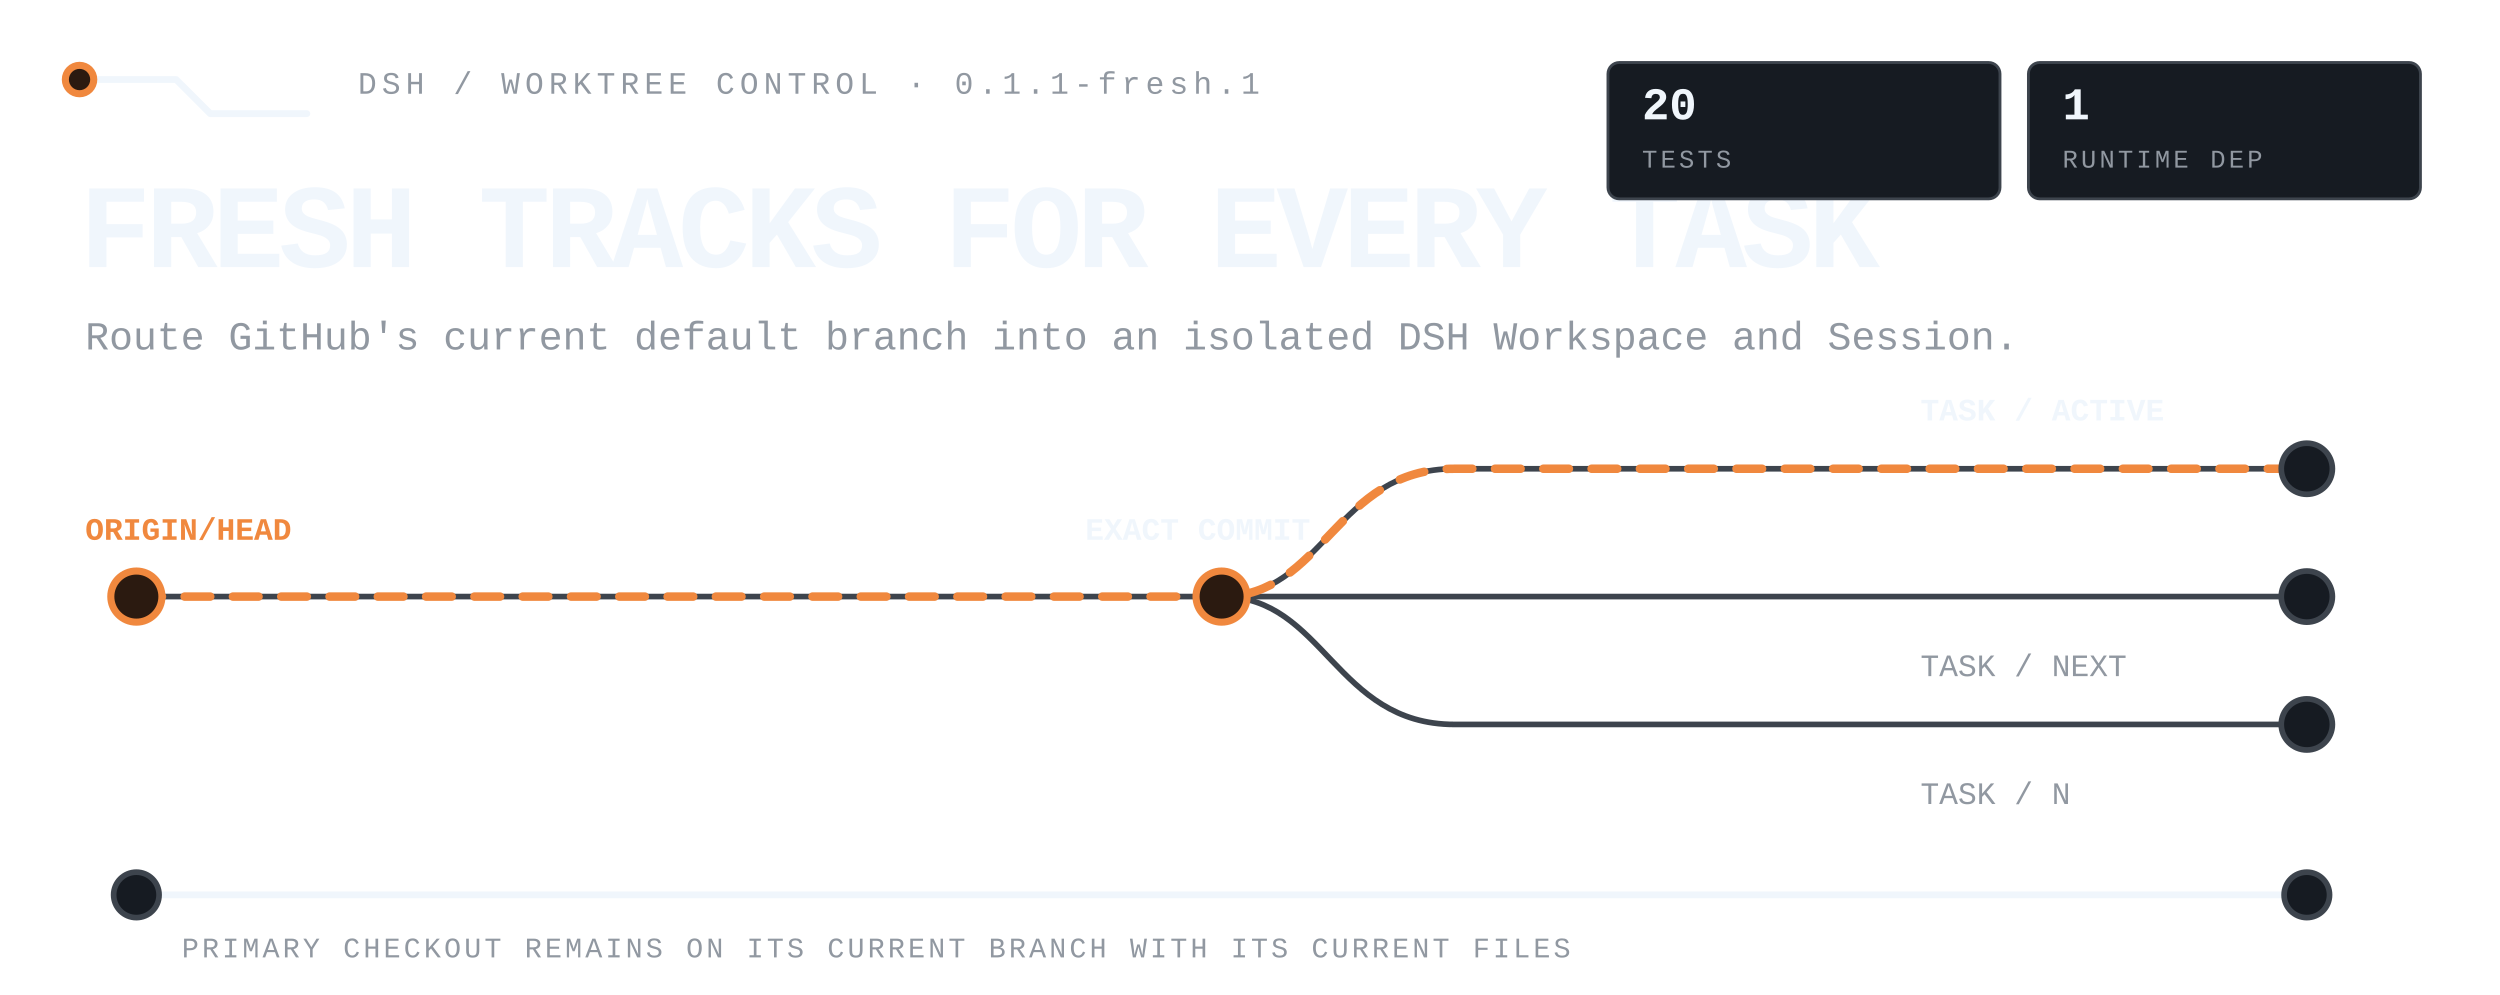
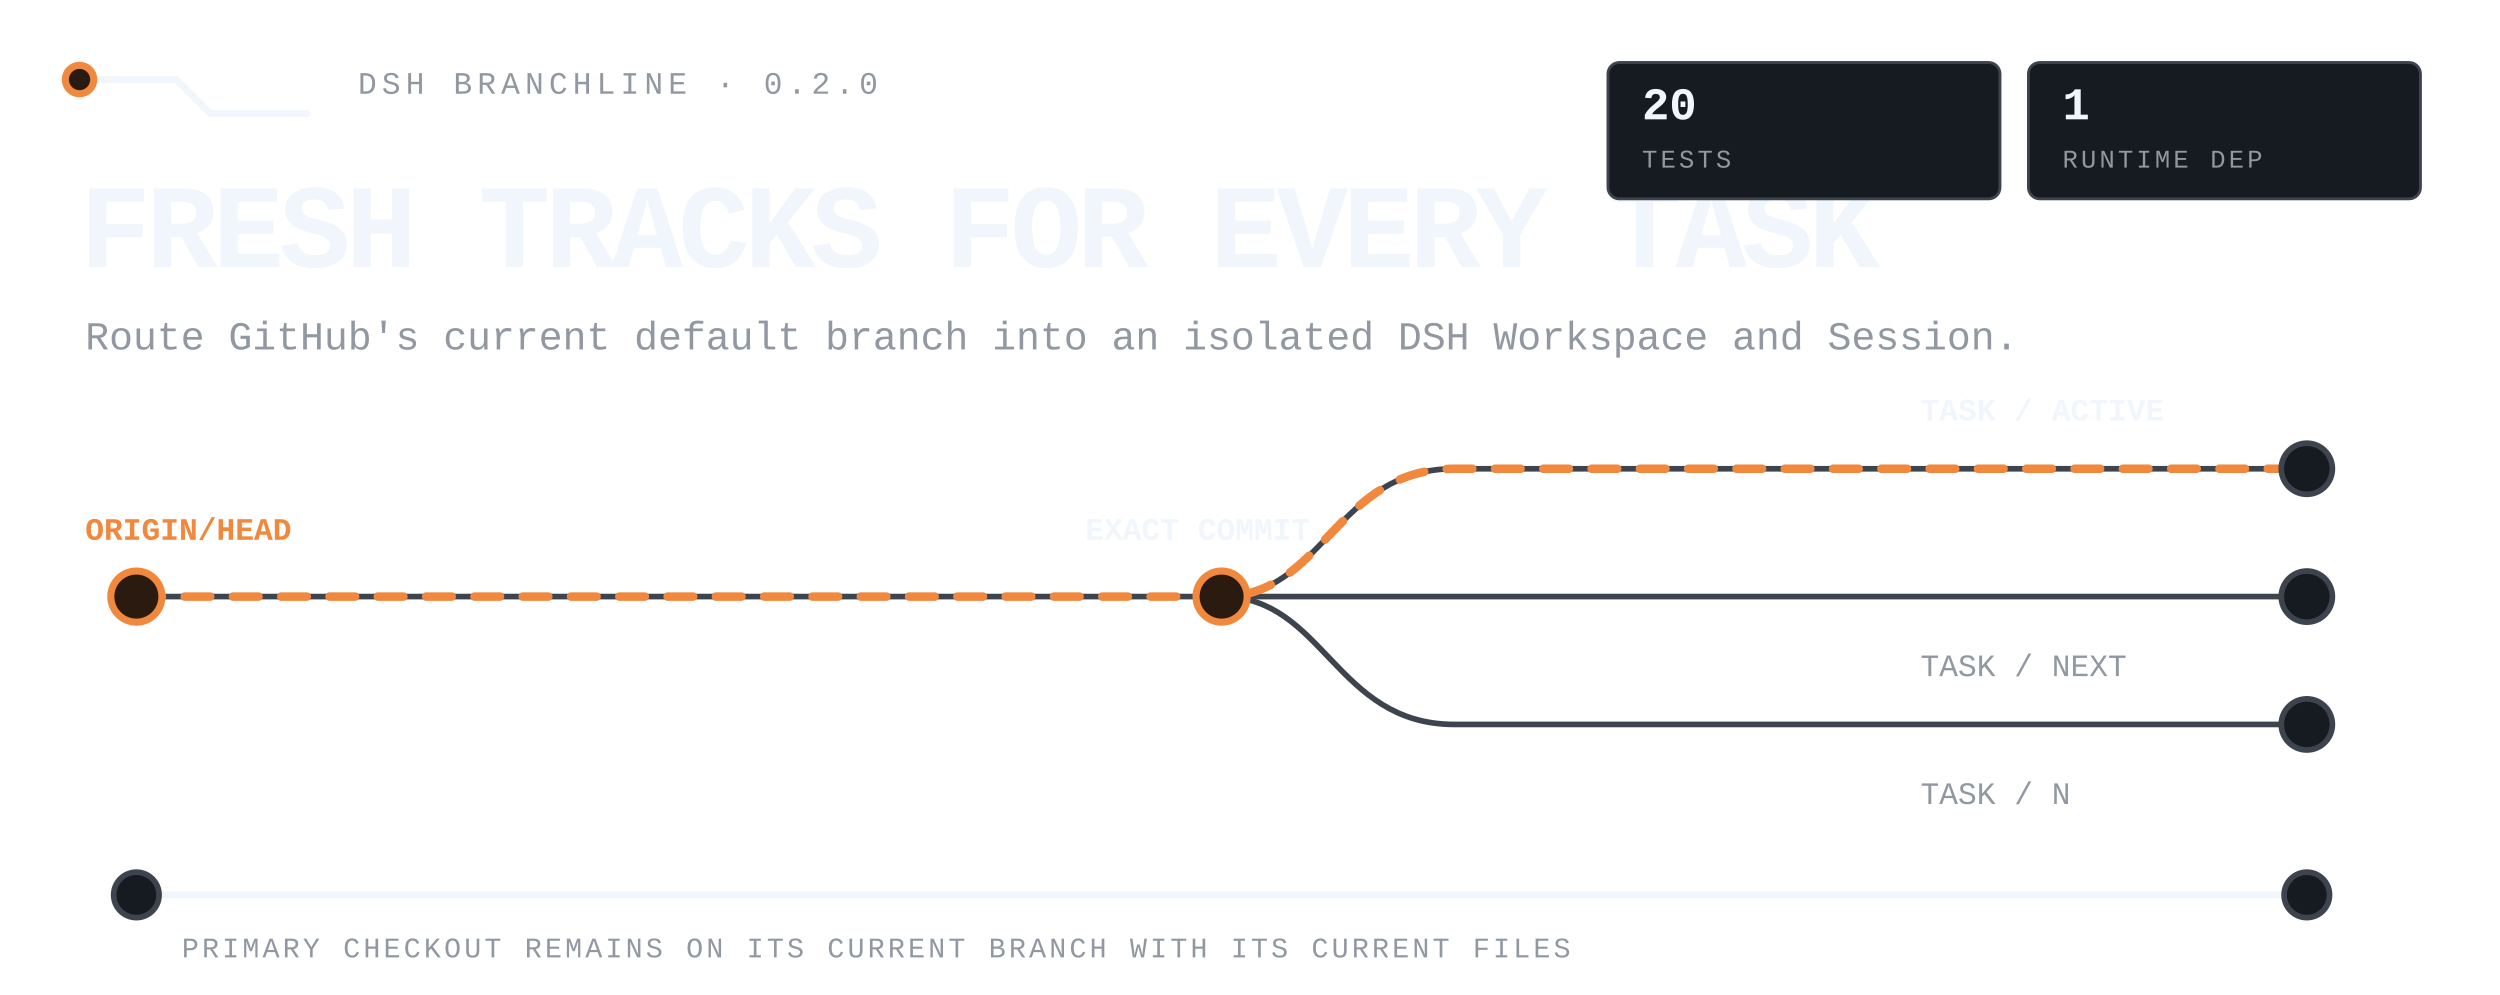
- <svg xmlns="http://www.w3.org/2000/svg" viewBox="0 0 880 350" width="880" height="350" role="img" aria-label="Worktree Studio routes the latest remote default branch into isolated DSH tasks while the primary checkout stays untouched.">
+ <svg xmlns="http://www.w3.org/2000/svg" viewBox="0 0 880 350" width="880" height="350" role="img" aria-label="DSH Branchline routes the latest remote default branch into isolated DSH tasks while the primary checkout stays untouched.">
  <style>
text{font-family:ui-monospace,'SF Mono','Cascadia Mono',Menlo,Consolas,'Liberation Mono',monospace;fill:#f0f6fc}
.mute{fill:#9198a1}.accent{fill:#f0883e}
.rail{fill:none;stroke:#3d444d;stroke-width:2;stroke-linecap:round;stroke-linejoin:round}
.rail-strong{fill:none;stroke:#f0f6fc;stroke-width:2.4;stroke-linecap:round;stroke-linejoin:round}
.route{fill:none;stroke:#f0883e;stroke-width:3;stroke-linecap:round;stroke-linejoin:round;stroke-dasharray:9 8;animation:flow 4.8s linear infinite}
.node{fill:#161b22;stroke:#3d444d;stroke-width:2}.node-live{fill:#2b1a10;stroke:#f0883e;stroke-width:2.5;animation:pulse 2.4s ease-in-out infinite}
.tag{fill:#161b22;stroke:#3d444d}.tag-live{fill:#2b1a10;stroke:#f0883e}
@keyframes flow{to{stroke-dashoffset:-68}}@keyframes pulse{0%,100%{opacity:.62}50%{opacity:1}}
@media(prefers-reduced-motion:reduce){*{animation:none!important}.route{stroke-dashoffset:0}.node-live{opacity:1}}
</style>
  <path class="rail-strong" d="M28 28h34l12 12h34" />
  <circle class="node-live" cx="28" cy="28" r="5" />
-   <text class="mute" x="126" y="33" font-size="11" letter-spacing="1.8">DSH / WORKTREE CONTROL · 0.1.1-fresh.1</text>
+   <text class="mute" x="126" y="33" font-size="11" letter-spacing="1.8">DSH BRANCHLINE · 0.2.0</text>
  <text x="28" y="94" font-size="42" font-weight="800" letter-spacing="-1.8">FRESH TRACKS FOR EVERY TASK</text>
  <text class="mute" x="30" y="123" font-size="14">Route GitHub's current default branch into an isolated DSH Workspace and Session.</text>
  <path class="rail" d="M48 210h764" />
  <path class="rail" d="M430 210c36 0 40-45 82-45h300M430 210c36 0 40 45 82 45h300" />
  <path class="route" d="M48 210h382c36 0 40-45 82-45h300" />
  <circle class="node-live" cx="48" cy="210" r="9" />
  <circle class="node-live" cx="430" cy="210" r="9" />
  <circle class="node" cx="812" cy="165" r="9" />
  <circle class="node" cx="812" cy="210" r="9" />
  <circle class="node" cx="812" cy="255" r="9" />
  <text class="accent" x="30" y="190" font-size="11" font-weight="700">ORIGIN/HEAD</text>
  <text x="382" y="190" font-size="11" font-weight="700">EXACT COMMIT</text>
  <text x="676" y="148" font-size="11" font-weight="700">TASK / ACTIVE</text>
  <text class="mute" x="676" y="238" font-size="11">TASK / NEXT</text>
  <text class="mute" x="676" y="283" font-size="11">TASK / N</text>
  <path class="rail-strong" d="M48 315h764" />
  <circle class="node" cx="48" cy="315" r="8" />
  <circle class="node" cx="812" cy="315" r="8" />
  <text class="mute" x="64" y="337" font-size="10" letter-spacing="1.1">PRIMARY CHECKOUT REMAINS ON ITS CURRENT BRANCH WITH ITS CURRENT FILES</text>
  <rect class="tag" x="566" y="22" width="138" height="48" rx="4" />
  <text x="578" y="42" font-size="16" font-weight="700">20</text>
  <text class="mute" x="578" y="59" font-size="9" letter-spacing="1.1">TESTS</text>
  <rect class="tag" x="714" y="22" width="138" height="48" rx="4" />
  <text x="726" y="42" font-size="16" font-weight="700">1</text>
  <text class="mute" x="726" y="59" font-size="9" letter-spacing="1.1">RUNTIME DEP</text>
</svg>
